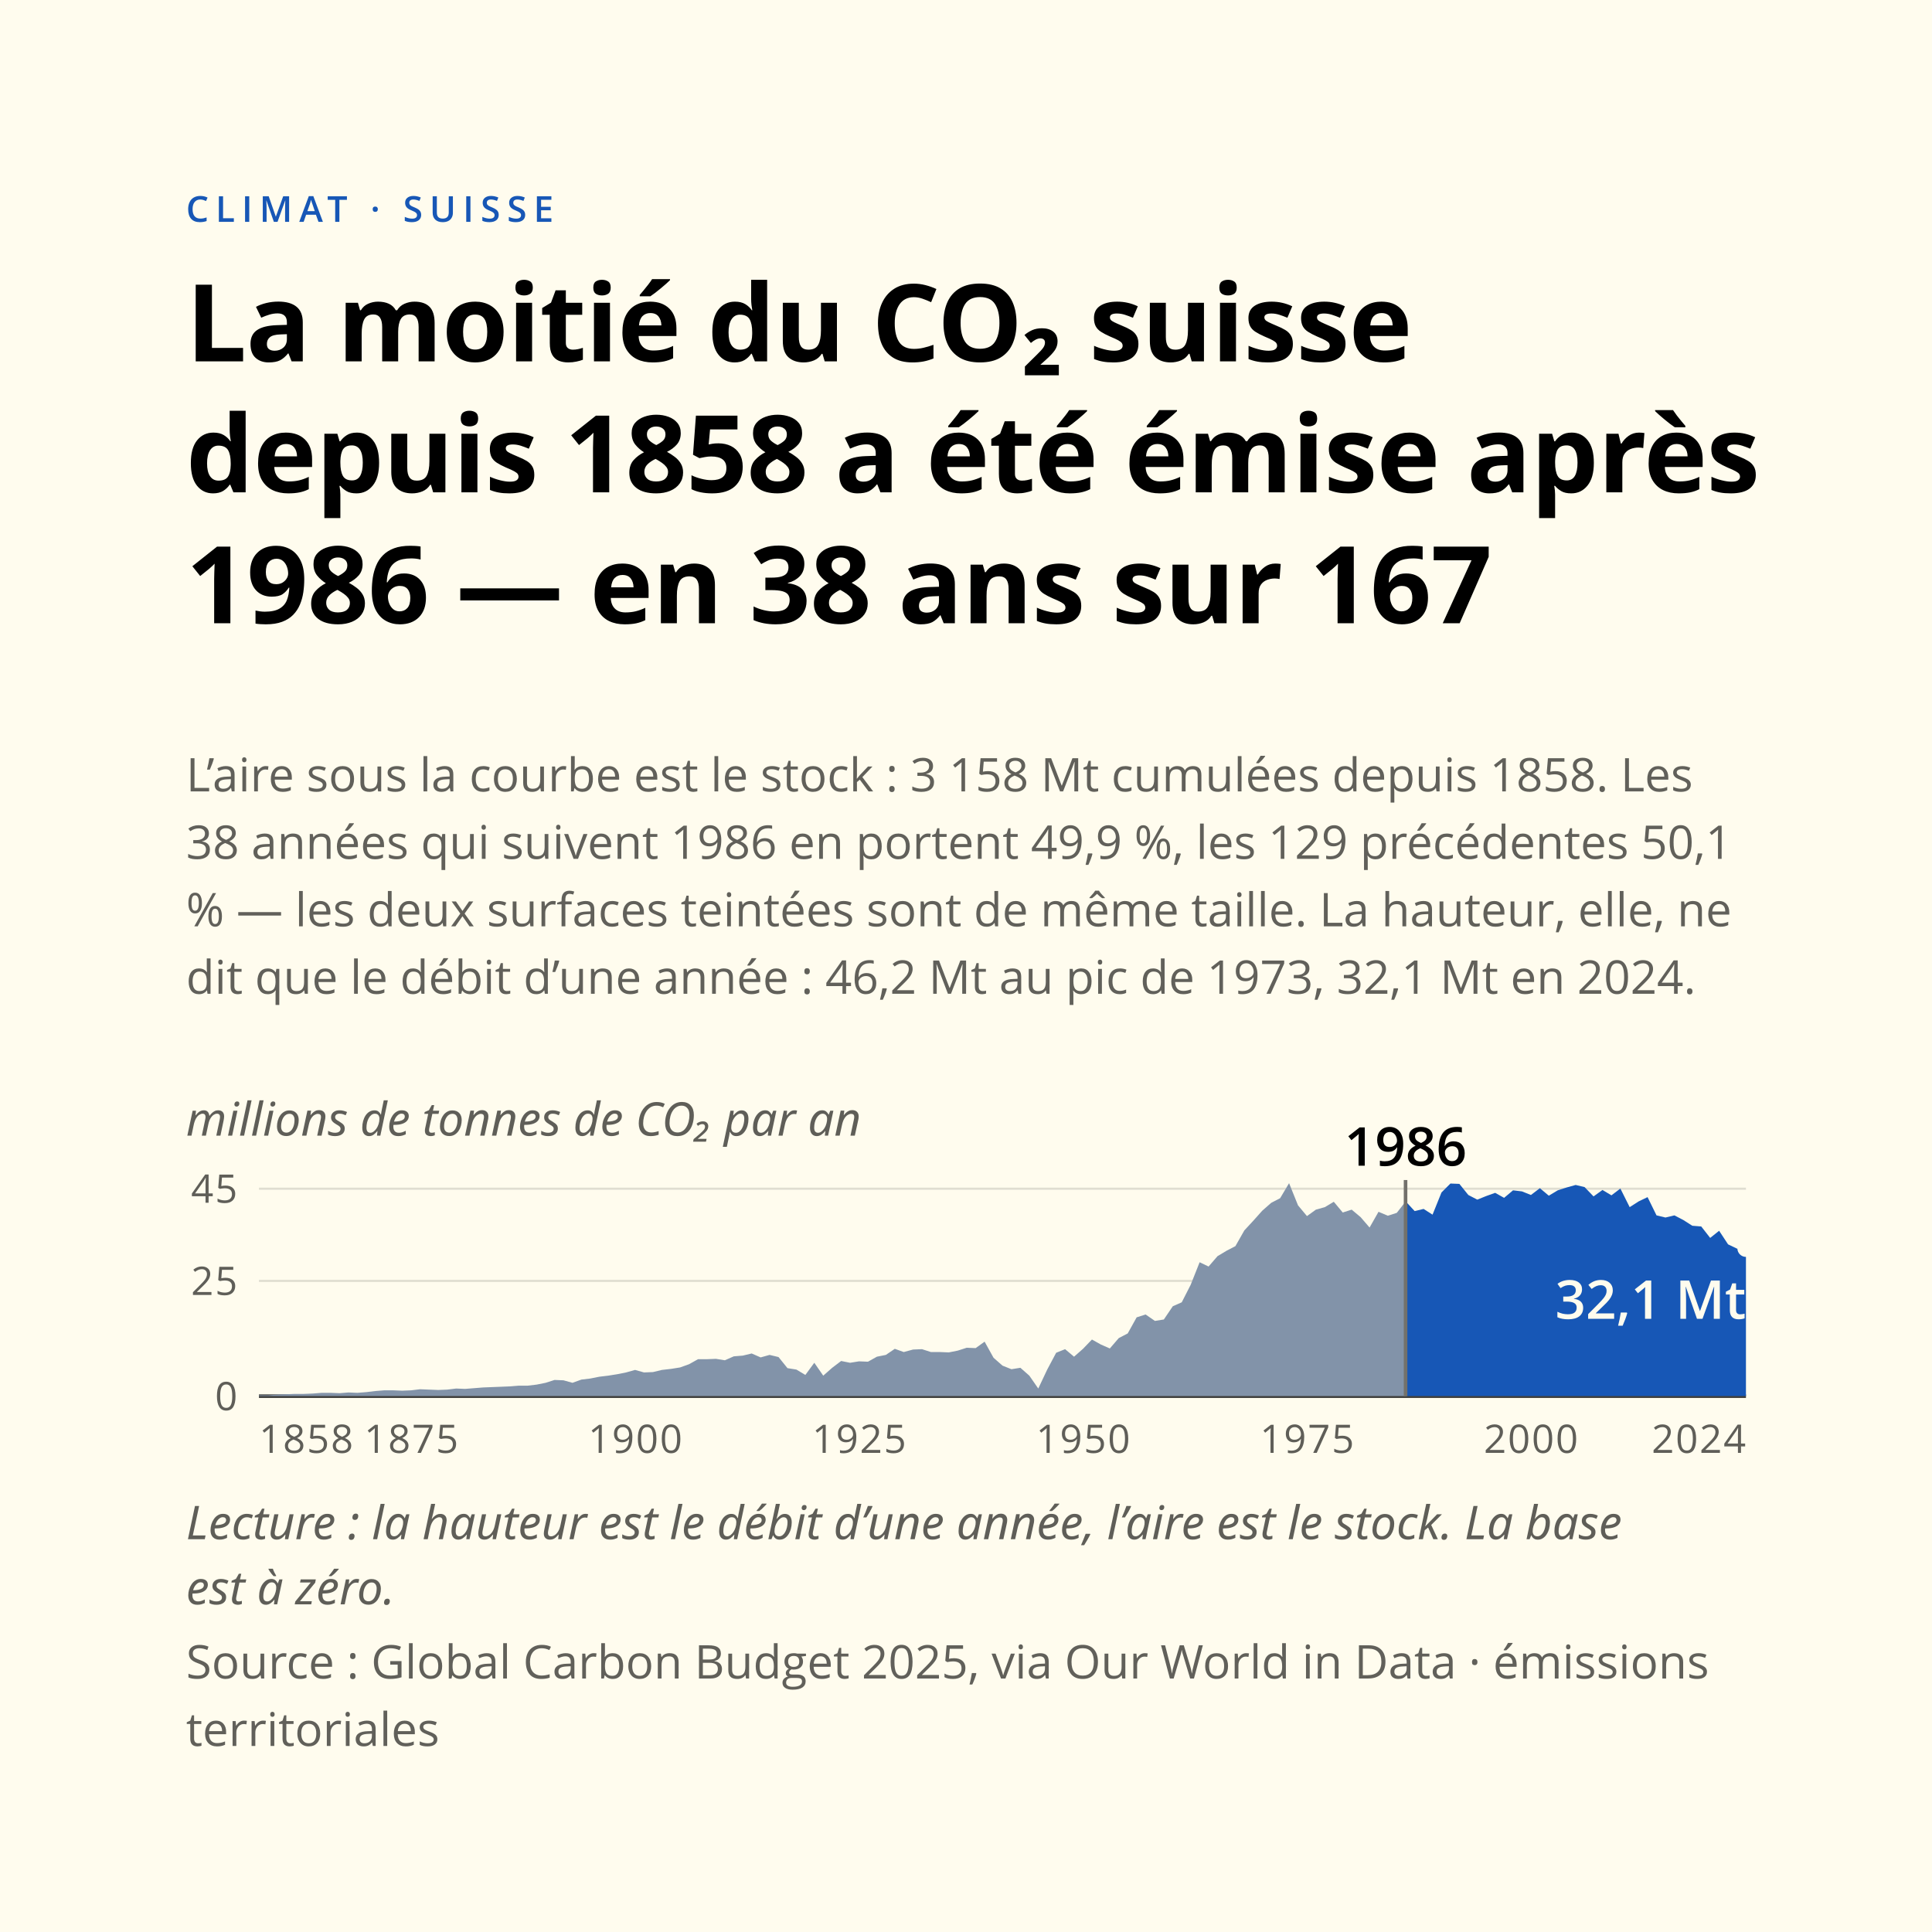
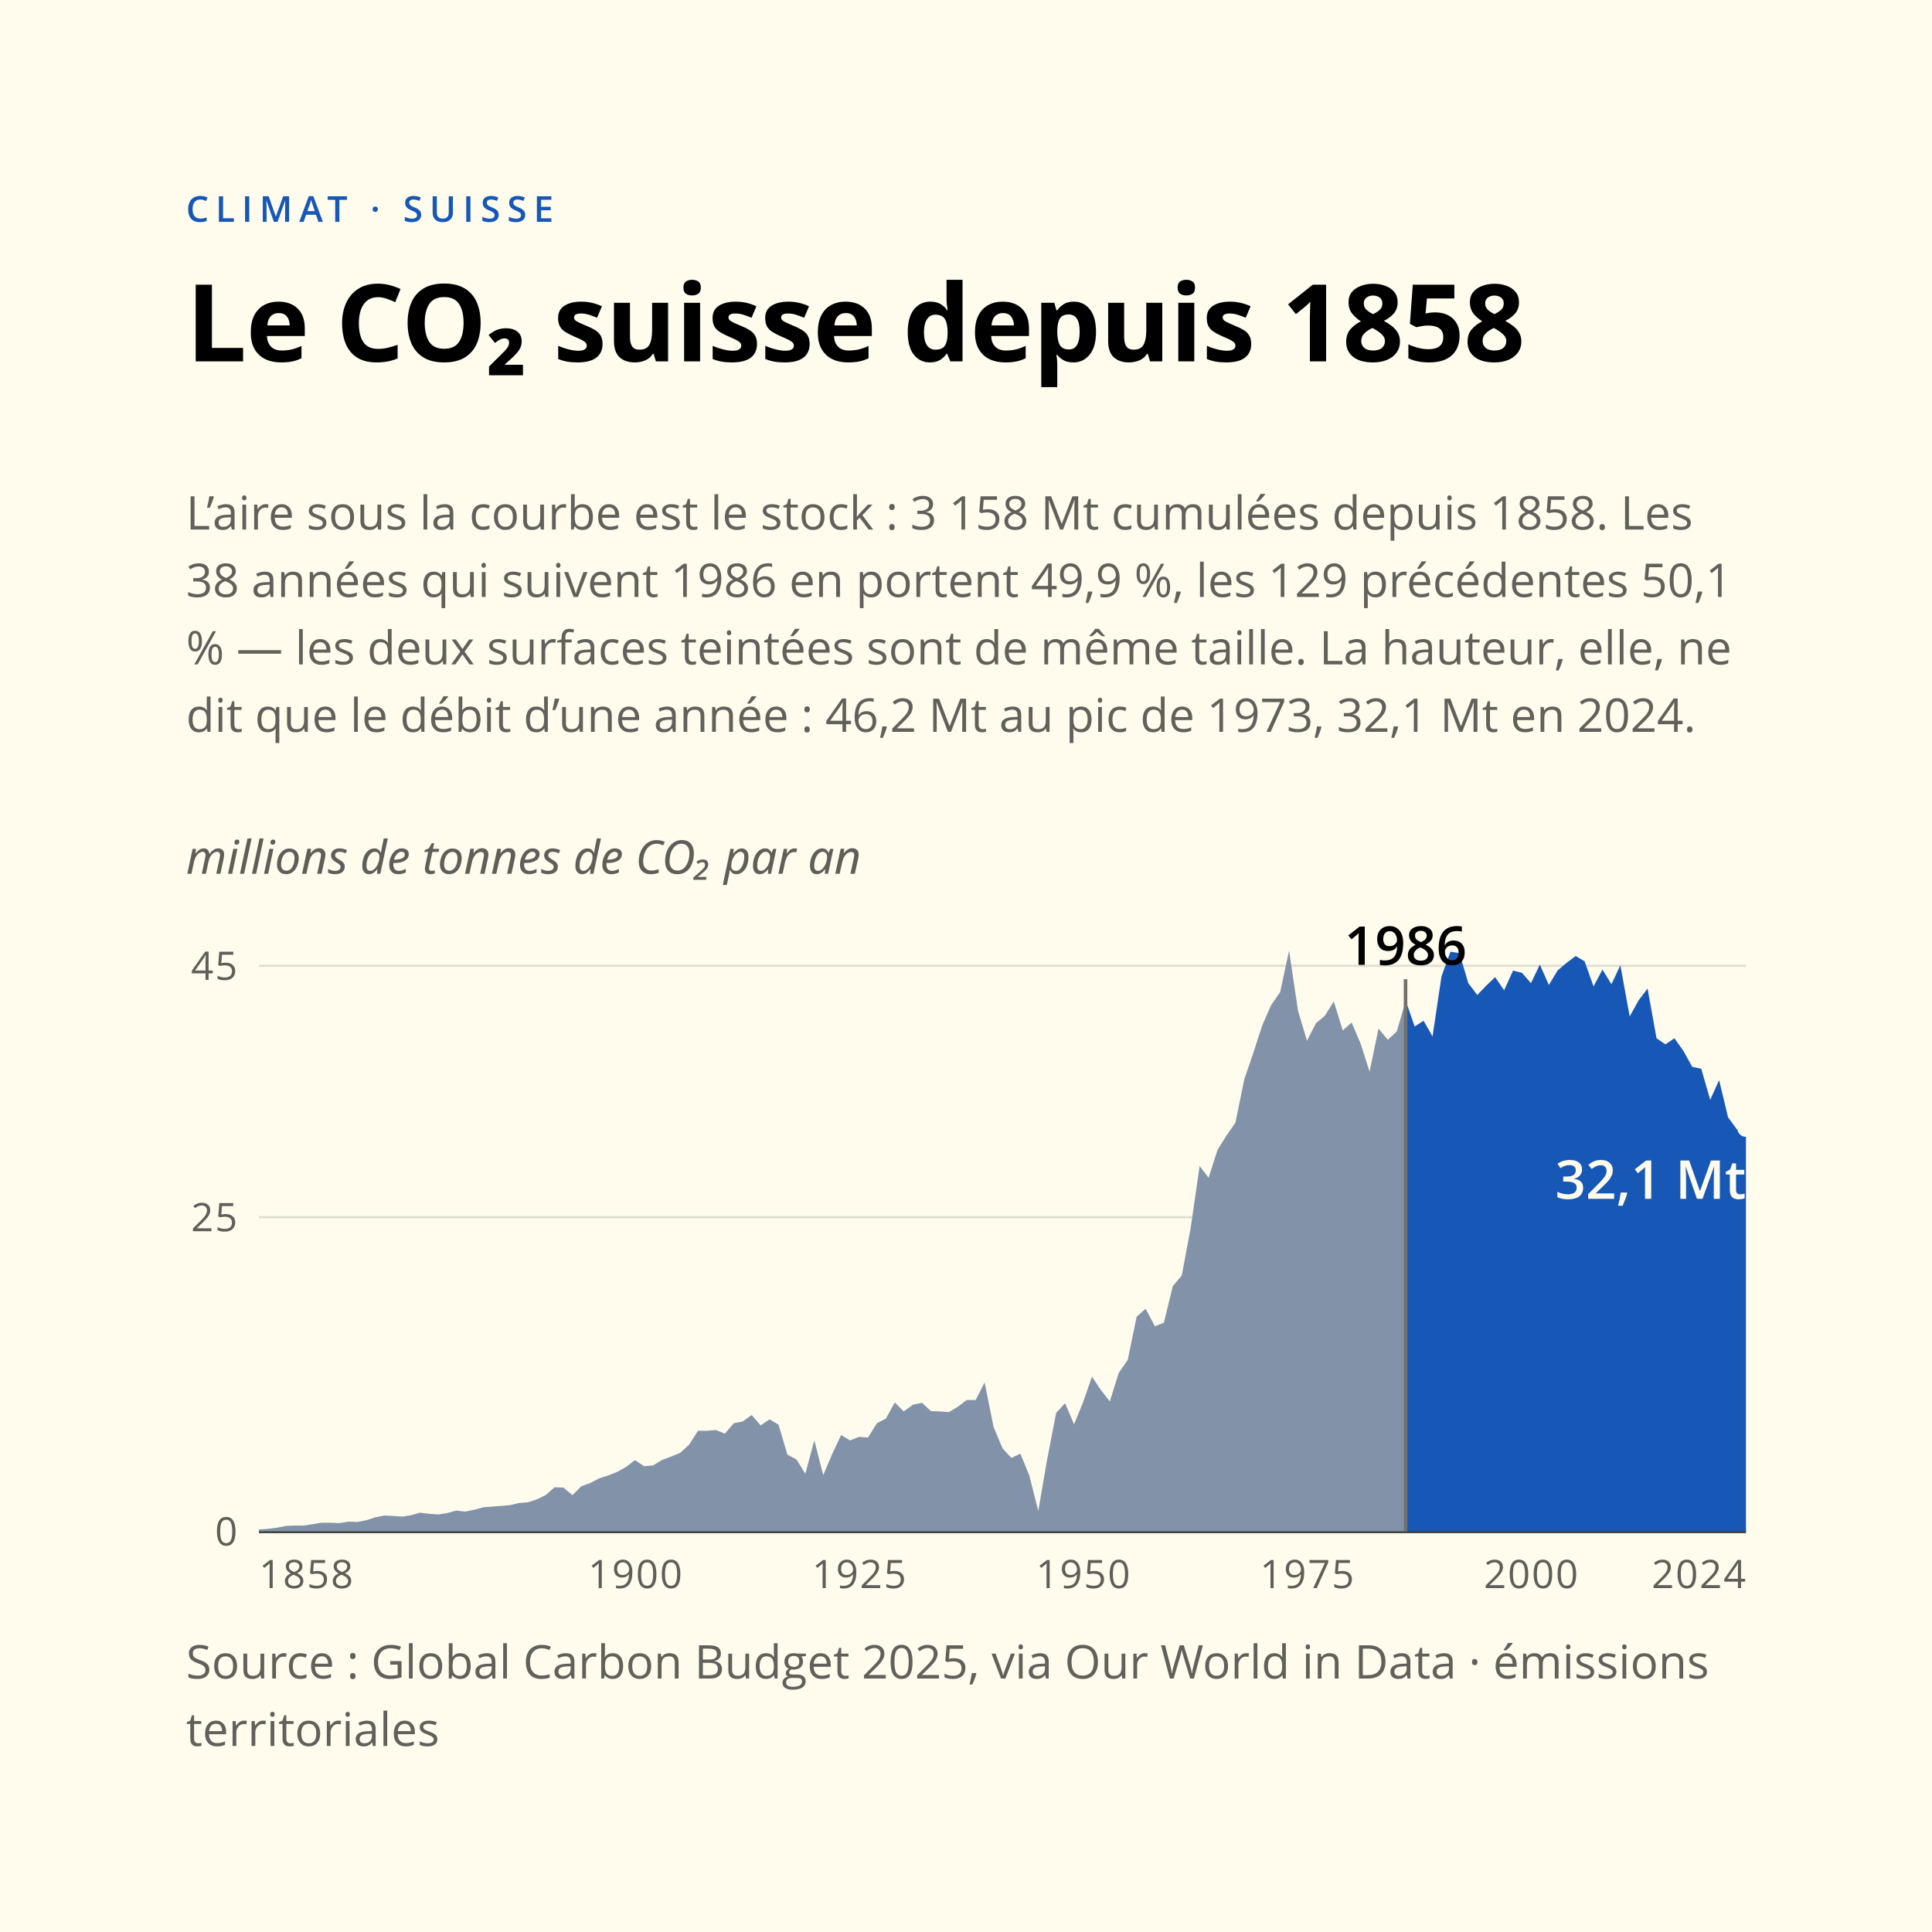
<svg xmlns="http://www.w3.org/2000/svg" width="540" height="540" viewBox="0 0 540 540" role="img" aria-label="Aire remplie des émissions annuelles de CO₂ de la Suisse de 1858 à 2024, base à zéro. La courbe monte jusqu’à un pic de 46,2 Mt en 1973 puis redescend à 32,1 Mt. Un trait vertical marque 1986, l’année où le cumul atteint la moitié des 3 158 Mt émises depuis 1858 : les deux surfaces de part et d’autre sont de même taille.">
  <rect x="0" y="0" width="540" height="540" fill="#FFFCEE" />
  <text x="52" y="62" font-family="Open Sans" font-size="10" font-weight="600" font-style="normal" letter-spacing="1.9" fill="#1757B6">CLIMAT · SUISSE</text>
-   <text x="52" y="101" font-family="Merriweather" font-size="30" font-weight="700" font-style="normal" letter-spacing="-0.2" fill="#000000">La moitié du CO₂ suisse</text>
-   <text x="52" y="137.602" font-family="Merriweather" font-size="30" font-weight="700" font-style="normal" letter-spacing="-0.2" fill="#000000">depuis 1858 a été émise après</text>
-   <text x="52" y="174.203" font-family="Merriweather" font-size="30" font-weight="700" font-style="normal" letter-spacing="-0.2" fill="#000000">1986 — en 38 ans sur 167</text>
-   <text x="52" y="221.204" font-family="Open Sans" font-size="13" font-weight="400" font-style="normal" letter-spacing="0" fill="#61605a">L’aire sous la courbe est le stock : 3 158 Mt cumulées depuis 1858. Les</text>
-   <text x="52" y="240.055" font-family="Open Sans" font-size="13" font-weight="400" font-style="normal" letter-spacing="0" fill="#61605a">38 années qui suivent 1986 en portent 49,9 %, les 129 précédentes 50,1</text>
-   <text x="52" y="258.906" font-family="Open Sans" font-size="13" font-weight="400" font-style="normal" letter-spacing="0" fill="#61605a">% — les deux surfaces teintées sont de même taille. La hauteur, elle, ne</text>
-   <text x="52" y="277.757" font-family="Open Sans" font-size="13" font-weight="400" font-style="normal" letter-spacing="0" fill="#61605a">dit que le débit d’une année : 46,2 Mt au pic de 1973, 32,1 Mt en 2024.</text>
-   <text x="52" y="317.42" font-family="Merriweather" font-size="13" font-weight="400" font-style="italic" letter-spacing="0" fill="#5f5e58">millions de tonnes de CO₂ par an</text>
+   <text x="52" y="101" font-family="Merriweather" font-size="30" font-weight="700" font-style="normal" letter-spacing="-0.2" fill="#000000">Le CO₂ suisse depuis 1858</text>
+   <text x="52" y="148.002" font-family="Open Sans" font-size="13" font-weight="400" font-style="normal" letter-spacing="0" fill="#61605a">L’aire sous la courbe est le stock : 3 158 Mt cumulées depuis 1858. Les</text>
+   <text x="52" y="166.852" font-family="Open Sans" font-size="13" font-weight="400" font-style="normal" letter-spacing="0" fill="#61605a">38 années qui suivent 1986 en portent 49,9 %, les 129 précédentes 50,1</text>
+   <text x="52" y="185.703" font-family="Open Sans" font-size="13" font-weight="400" font-style="normal" letter-spacing="0" fill="#61605a">% — les deux surfaces teintées sont de même taille. La hauteur, elle, ne</text>
+   <text x="52" y="204.554" font-family="Open Sans" font-size="13" font-weight="400" font-style="normal" letter-spacing="0" fill="#61605a">dit que le débit d’une année : 46,2 Mt au pic de 1973, 32,1 Mt en 2024.</text>
+   <text x="52" y="244.217" font-family="Merriweather" font-size="13" font-weight="400" font-style="italic" letter-spacing="0" fill="#5f5e58">millions de tonnes de CO₂ par an</text>
  <g>
-     <line x1="72.378" x2="488" y1="390.234" y2="390.234" stroke="#403f3c" stroke-width="1" />
-     <text x="66.378" y="394.16" text-anchor="end" font-family="Open Sans" font-size="11" font-weight="500" font-style="normal" letter-spacing="0.4" fill="#5f5e58">0</text>
+     <line x1="72.378" x2="488" y1="428.033" y2="428.033" stroke="#403f3c" stroke-width="1" />
+     <text x="66.378" y="431.959" text-anchor="end" font-family="Open Sans" font-size="11" font-weight="500" font-style="normal" letter-spacing="0.4" fill="#5f5e58">0</text>
  </g>
  <g>
-     <line x1="72.378" x2="428.958" y1="358.018" y2="358.018" stroke="#e0ded1" stroke-width="0.6" />
-     <text x="66.378" y="361.945" text-anchor="end" font-family="Open Sans" font-size="11" font-weight="500" font-style="normal" letter-spacing="0.4" fill="#5f5e58">25</text>
+     <line x1="72.378" x2="428.958" y1="340.207" y2="340.207" stroke="#e0ded1" stroke-width="0.6" />
+     <text x="66.378" y="344.133" text-anchor="end" font-family="Open Sans" font-size="11" font-weight="500" font-style="normal" letter-spacing="0.4" fill="#5f5e58">25</text>
  </g>
  <g>
-     <line x1="72.378" x2="488" y1="332.246" y2="332.246" stroke="#e0ded1" stroke-width="0.6" />
-     <text x="66.378" y="336.172" text-anchor="end" font-family="Open Sans" font-size="11" font-weight="500" font-style="normal" letter-spacing="0.4" fill="#5f5e58">45</text>
+     <line x1="72.378" x2="488" y1="269.946" y2="269.946" stroke="#e0ded1" stroke-width="0.6" />
+     <text x="66.378" y="273.872" text-anchor="end" font-family="Open Sans" font-size="11" font-weight="500" font-style="normal" letter-spacing="0.4" fill="#5f5e58">45</text>
  </g>
-   <path d="M 72.4 390.2 L 72.4 390.0 L 74.9 390.0 L 77.4 389.8 L 79.9 389.7 L 82.4 389.6 L 84.9 389.6 L 87.4 389.5 L 89.9 389.3 L 92.4 389.3 L 94.9 389.4 L 97.4 389.2 L 99.9 389.3 L 102.4 389.1 L 104.9 388.8 L 107.4 388.6 L 109.9 388.6 L 112.4 388.7 L 114.9 388.6 L 117.4 388.3 L 119.9 388.4 L 122.5 388.5 L 125.0 388.4 L 127.5 388.1 L 130.0 388.2 L 132.5 388.0 L 135.0 387.8 L 137.5 387.7 L 140.0 387.6 L 142.5 387.5 L 145.0 387.3 L 147.5 387.3 L 150.0 387.0 L 152.5 386.5 L 155.0 385.7 L 157.5 385.8 L 160.0 386.5 L 162.5 385.6 L 165.0 385.3 L 167.5 384.8 L 170.0 384.5 L 172.5 384.1 L 175.0 383.6 L 177.5 382.9 L 180.0 383.6 L 182.5 383.5 L 185.0 382.9 L 187.6 382.6 L 190.1 382.2 L 192.6 381.3 L 195.1 379.9 L 197.6 379.9 L 200.1 379.8 L 202.6 380.2 L 205.1 379.1 L 207.6 378.9 L 210.1 378.3 L 212.6 379.4 L 215.1 378.7 L 217.6 379.3 L 220.1 382.4 L 222.6 382.8 L 225.1 384.3 L 227.6 380.9 L 230.1 384.5 L 232.6 382.3 L 235.1 380.4 L 237.6 380.9 L 240.1 380.5 L 242.6 380.6 L 245.1 379.2 L 247.6 378.7 L 250.1 377.0 L 252.6 377.9 L 255.2 377.2 L 257.7 377.1 L 260.2 377.9 L 262.7 377.9 L 265.2 378.0 L 267.7 377.5 L 270.2 376.7 L 272.7 376.8 L 275.2 375.0 L 277.7 379.5 L 280.2 381.7 L 282.7 382.7 L 285.2 382.3 L 287.7 384.5 L 290.2 388.1 L 292.7 382.8 L 295.2 378.1 L 297.7 377.1 L 300.2 379.2 L 302.7 377.0 L 305.2 374.4 L 307.7 375.8 L 310.2 376.9 L 312.7 374.0 L 315.2 372.7 L 317.7 368.2 L 320.2 367.4 L 322.8 369.2 L 325.3 368.8 L 327.8 365.1 L 330.3 364.0 L 332.8 359.1 L 335.3 352.8 L 337.8 354.0 L 340.3 351.1 L 342.8 349.6 L 345.3 348.3 L 347.8 343.9 L 350.3 341.2 L 352.8 338.4 L 355.3 336.2 L 357.8 334.9 L 360.3 330.7 L 362.8 336.9 L 365.3 339.9 L 367.8 338.1 L 370.3 337.4 L 372.8 335.9 L 375.3 338.9 L 377.8 338.1 L 380.3 340.2 L 382.8 343.1 L 385.3 338.7 L 387.9 339.8 L 390.4 339.0 L 392.9 335.8 L 392.9 390.2 Z" fill="#8293a9" />
-   <path d="M 392.9 390.2 L 392.9 335.8 L 395.4 338.5 L 397.9 337.9 L 400.4 339.5 L 402.9 333.3 L 405.4 330.8 L 407.9 330.9 L 410.4 334.0 L 412.9 335.3 L 415.4 334.3 L 417.9 333.4 L 420.4 334.8 L 422.9 332.7 L 425.4 333.0 L 427.9 334.0 L 430.4 332.1 L 432.9 334.2 L 435.4 332.7 L 437.9 331.9 L 440.4 331.2 L 442.9 331.8 L 445.4 334.4 L 447.9 332.6 L 450.4 334.1 L 452.9 332.2 L 455.5 337.4 L 458.0 335.8 L 460.5 334.6 L 463.0 339.7 L 465.5 340.3 L 468.0 339.7 L 470.5 341.0 L 473.0 342.6 L 475.5 342.8 L 478.0 346.0 L 480.5 344.0 L 483.0 347.8 L 485.5 349.0 L 488.0 348.9 L 488.0 390.2 Z" fill="#1757B6" />
-   <line x1="392.858" x2="392.858" y1="390.234" y2="329.82" stroke="#73716b" stroke-width="1" />
-   <text x="392.858" y="325.82" text-anchor="middle" font-family="Open Sans" font-size="15" font-weight="600" font-style="normal" letter-spacing="0" fill="#000000">1986</text>
+   <path d="M 72.4 428.0 L 72.4 427.5 L 74.9 427.3 L 77.4 427.0 L 79.9 426.5 L 82.4 426.4 L 84.9 426.4 L 87.4 426.0 L 89.9 425.6 L 92.4 425.6 L 94.9 425.7 L 97.4 425.3 L 99.9 425.4 L 102.4 424.9 L 104.9 424.1 L 107.4 423.6 L 109.9 423.7 L 112.4 423.9 L 114.9 423.5 L 117.4 422.8 L 119.9 423.1 L 122.5 423.3 L 125.0 422.9 L 127.5 422.2 L 130.0 422.5 L 132.5 422.0 L 135.0 421.3 L 137.5 421.1 L 140.0 420.9 L 142.5 420.7 L 145.0 420.1 L 147.5 419.9 L 150.0 419.1 L 152.5 417.9 L 155.0 415.7 L 157.5 415.8 L 160.0 417.9 L 162.5 415.4 L 165.0 414.5 L 167.5 413.2 L 170.0 412.4 L 172.5 411.4 L 175.0 410.0 L 177.5 408.1 L 180.0 409.8 L 182.5 409.6 L 185.0 408.1 L 187.6 407.1 L 190.1 406.1 L 192.6 403.8 L 195.1 399.9 L 197.6 399.9 L 200.1 399.7 L 202.6 400.7 L 205.1 397.8 L 207.6 397.3 L 210.1 395.5 L 212.6 398.4 L 215.1 396.7 L 217.6 398.2 L 220.1 406.6 L 222.6 407.9 L 225.1 411.9 L 227.6 402.6 L 230.1 412.3 L 232.6 406.4 L 235.1 401.1 L 237.6 402.6 L 240.1 401.6 L 242.6 401.8 L 245.1 397.8 L 247.6 396.5 L 250.1 392.0 L 252.6 394.5 L 255.2 392.6 L 257.7 392.1 L 260.2 394.4 L 262.7 394.5 L 265.2 394.7 L 267.7 393.2 L 270.2 391.3 L 272.7 391.3 L 275.2 386.4 L 277.7 398.8 L 280.2 404.8 L 282.7 407.5 L 285.2 406.3 L 287.7 412.4 L 290.2 422.3 L 292.7 407.8 L 295.2 394.9 L 297.7 392.2 L 300.2 398.1 L 302.7 392.0 L 305.2 384.8 L 307.7 388.5 L 310.2 391.7 L 312.7 383.7 L 315.2 380.1 L 317.7 368.0 L 320.2 365.8 L 322.8 370.7 L 325.3 369.7 L 327.8 359.5 L 330.3 356.5 L 332.8 343.2 L 335.3 325.9 L 337.8 329.2 L 340.3 321.4 L 342.8 317.4 L 345.3 313.8 L 347.8 301.6 L 350.3 294.3 L 352.8 286.6 L 355.3 280.9 L 357.8 277.3 L 360.3 265.7 L 362.8 282.5 L 365.3 290.9 L 367.8 286.0 L 370.3 283.9 L 372.8 279.9 L 375.3 288.0 L 377.8 285.8 L 380.3 291.7 L 382.8 299.5 L 385.3 287.5 L 387.9 290.6 L 390.4 288.3 L 392.9 279.7 L 392.9 428.0 Z" fill="#8293a9" />
+   <path d="M 392.9 428.0 L 392.9 279.7 L 395.4 286.9 L 397.9 285.3 L 400.4 289.7 L 402.9 272.9 L 405.4 266.0 L 407.9 266.4 L 410.4 274.8 L 412.9 278.1 L 415.4 275.5 L 417.9 273.1 L 420.4 276.8 L 422.9 271.3 L 425.4 271.9 L 427.9 274.8 L 430.4 269.6 L 432.9 275.3 L 435.4 271.2 L 437.9 269.1 L 440.4 267.2 L 442.9 268.7 L 445.4 275.7 L 447.9 271.0 L 450.4 275.1 L 452.9 269.8 L 455.5 284.1 L 458.0 279.6 L 460.5 276.3 L 463.0 290.2 L 465.5 291.9 L 468.0 290.2 L 470.5 293.7 L 473.0 298.2 L 475.5 298.7 L 478.0 307.4 L 480.5 301.9 L 483.0 312.3 L 485.5 315.7 L 488.0 315.4 L 488.0 428.0 Z" fill="#1757B6" />
+   <line x1="392.858" x2="392.858" y1="428.033" y2="273.691" stroke="#73716b" stroke-width="1" />
+   <text x="392.858" y="269.691" text-anchor="middle" font-family="Open Sans" font-size="15" font-weight="600" font-style="normal" letter-spacing="0" fill="#000000">1986</text>
  <g>
-     <circle cx="488" cy="348.905" r="2.4" fill="#FFFCEE" />
-     <text x="488" y="368.613" text-anchor="end" font-family="Open Sans" font-size="15" font-weight="600" font-style="normal" letter-spacing="0" fill="#fffcee">32,1 Mt</text>
+     <circle cx="488" cy="315.363" r="2.4" fill="#FFFCEE" />
+     <text x="488" y="335.071" text-anchor="end" font-family="Open Sans" font-size="15" font-weight="600" font-style="normal" letter-spacing="0" fill="#fffcee">32,1 Mt</text>
  </g>
-   <text x="72.378" y="406.086" text-anchor="start" font-family="Open Sans" font-size="11" font-weight="500" font-style="normal" letter-spacing="0.4" fill="#5f5e58">1858</text>
-   <text x="114.941" y="406.086" text-anchor="middle" font-family="Open Sans" font-size="11" font-weight="500" font-style="normal" letter-spacing="0.4" fill="#5f5e58">1875</text>
-   <text x="177.535" y="406.086" text-anchor="middle" font-family="Open Sans" font-size="11" font-weight="500" font-style="normal" letter-spacing="0.4" fill="#5f5e58">1900</text>
-   <text x="240.129" y="406.086" text-anchor="middle" font-family="Open Sans" font-size="11" font-weight="500" font-style="normal" letter-spacing="0.4" fill="#5f5e58">1925</text>
-   <text x="302.723" y="406.086" text-anchor="middle" font-family="Open Sans" font-size="11" font-weight="500" font-style="normal" letter-spacing="0.4" fill="#5f5e58">1950</text>
-   <text x="365.316" y="406.086" text-anchor="middle" font-family="Open Sans" font-size="11" font-weight="500" font-style="normal" letter-spacing="0.4" fill="#5f5e58">1975</text>
-   <text x="427.91" y="406.086" text-anchor="middle" font-family="Open Sans" font-size="11" font-weight="500" font-style="normal" letter-spacing="0.4" fill="#5f5e58">2000</text>
-   <text x="488" y="406.086" text-anchor="end" font-family="Open Sans" font-size="11" font-weight="500" font-style="normal" letter-spacing="0.4" fill="#5f5e58">2024</text>
-   <text x="52" y="430.213" font-family="Merriweather" font-size="13" font-weight="400" font-style="italic" letter-spacing="0" fill="#5f5e58">Lecture : la hauteur est le débit d’une année, l’aire est le stock. La base</text>
-   <text x="52" y="448.413" font-family="Merriweather" font-size="13" font-weight="400" font-style="italic" letter-spacing="0" fill="#5f5e58">est à zéro.</text>
+   <text x="72.378" y="443.886" text-anchor="start" font-family="Open Sans" font-size="11" font-weight="500" font-style="normal" letter-spacing="0.4" fill="#5f5e58">1858</text>
+   <text x="177.535" y="443.886" text-anchor="middle" font-family="Open Sans" font-size="11" font-weight="500" font-style="normal" letter-spacing="0.4" fill="#5f5e58">1900</text>
+   <text x="240.129" y="443.886" text-anchor="middle" font-family="Open Sans" font-size="11" font-weight="500" font-style="normal" letter-spacing="0.4" fill="#5f5e58">1925</text>
+   <text x="302.723" y="443.886" text-anchor="middle" font-family="Open Sans" font-size="11" font-weight="500" font-style="normal" letter-spacing="0.4" fill="#5f5e58">1950</text>
+   <text x="365.316" y="443.886" text-anchor="middle" font-family="Open Sans" font-size="11" font-weight="500" font-style="normal" letter-spacing="0.4" fill="#5f5e58">1975</text>
+   <text x="427.91" y="443.886" text-anchor="middle" font-family="Open Sans" font-size="11" font-weight="500" font-style="normal" letter-spacing="0.4" fill="#5f5e58">2000</text>
+   <text x="488" y="443.886" text-anchor="end" font-family="Open Sans" font-size="11" font-weight="500" font-style="normal" letter-spacing="0.4" fill="#5f5e58">2024</text>
  <text x="52" y="469.149" font-family="Open Sans" font-size="13" font-weight="400" font-style="normal" letter-spacing="0" fill="#61605a">Source : Global Carbon Budget 2025, via Our World in Data · émissions</text>
  <text x="52" y="488" font-family="Open Sans" font-size="13" font-weight="400" font-style="normal" letter-spacing="0" fill="#61605a">territoriales</text>
</svg>
